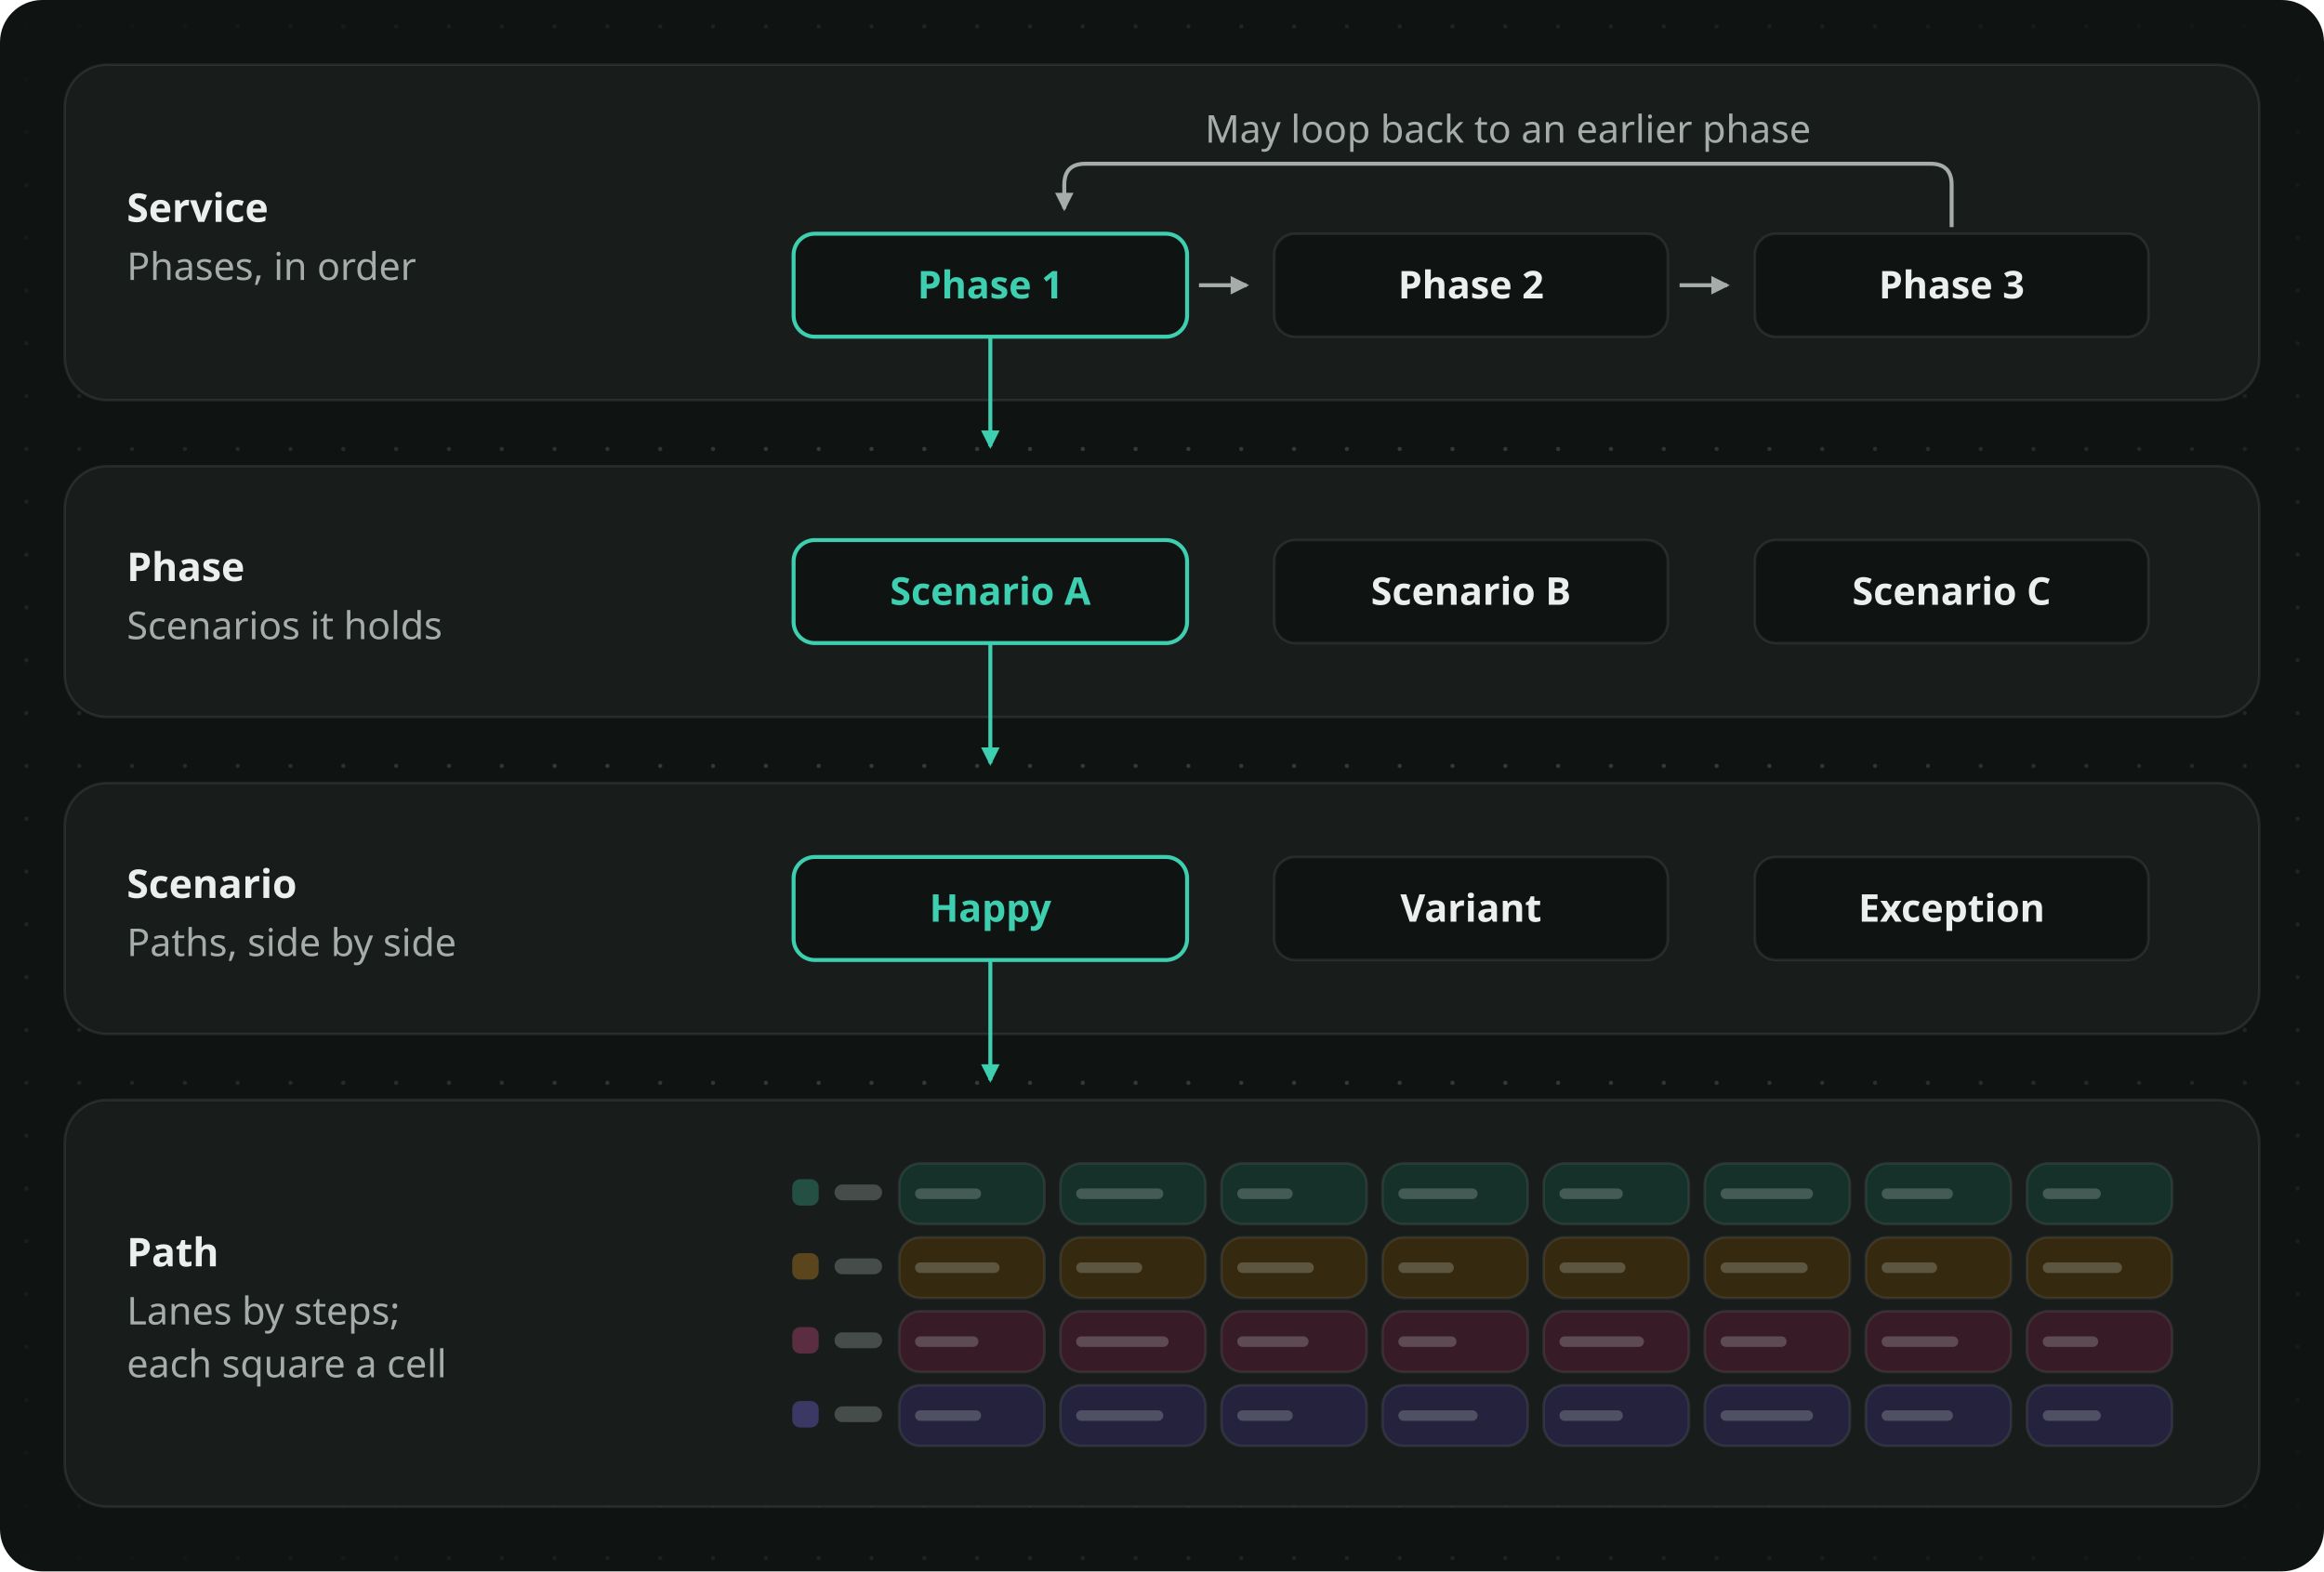
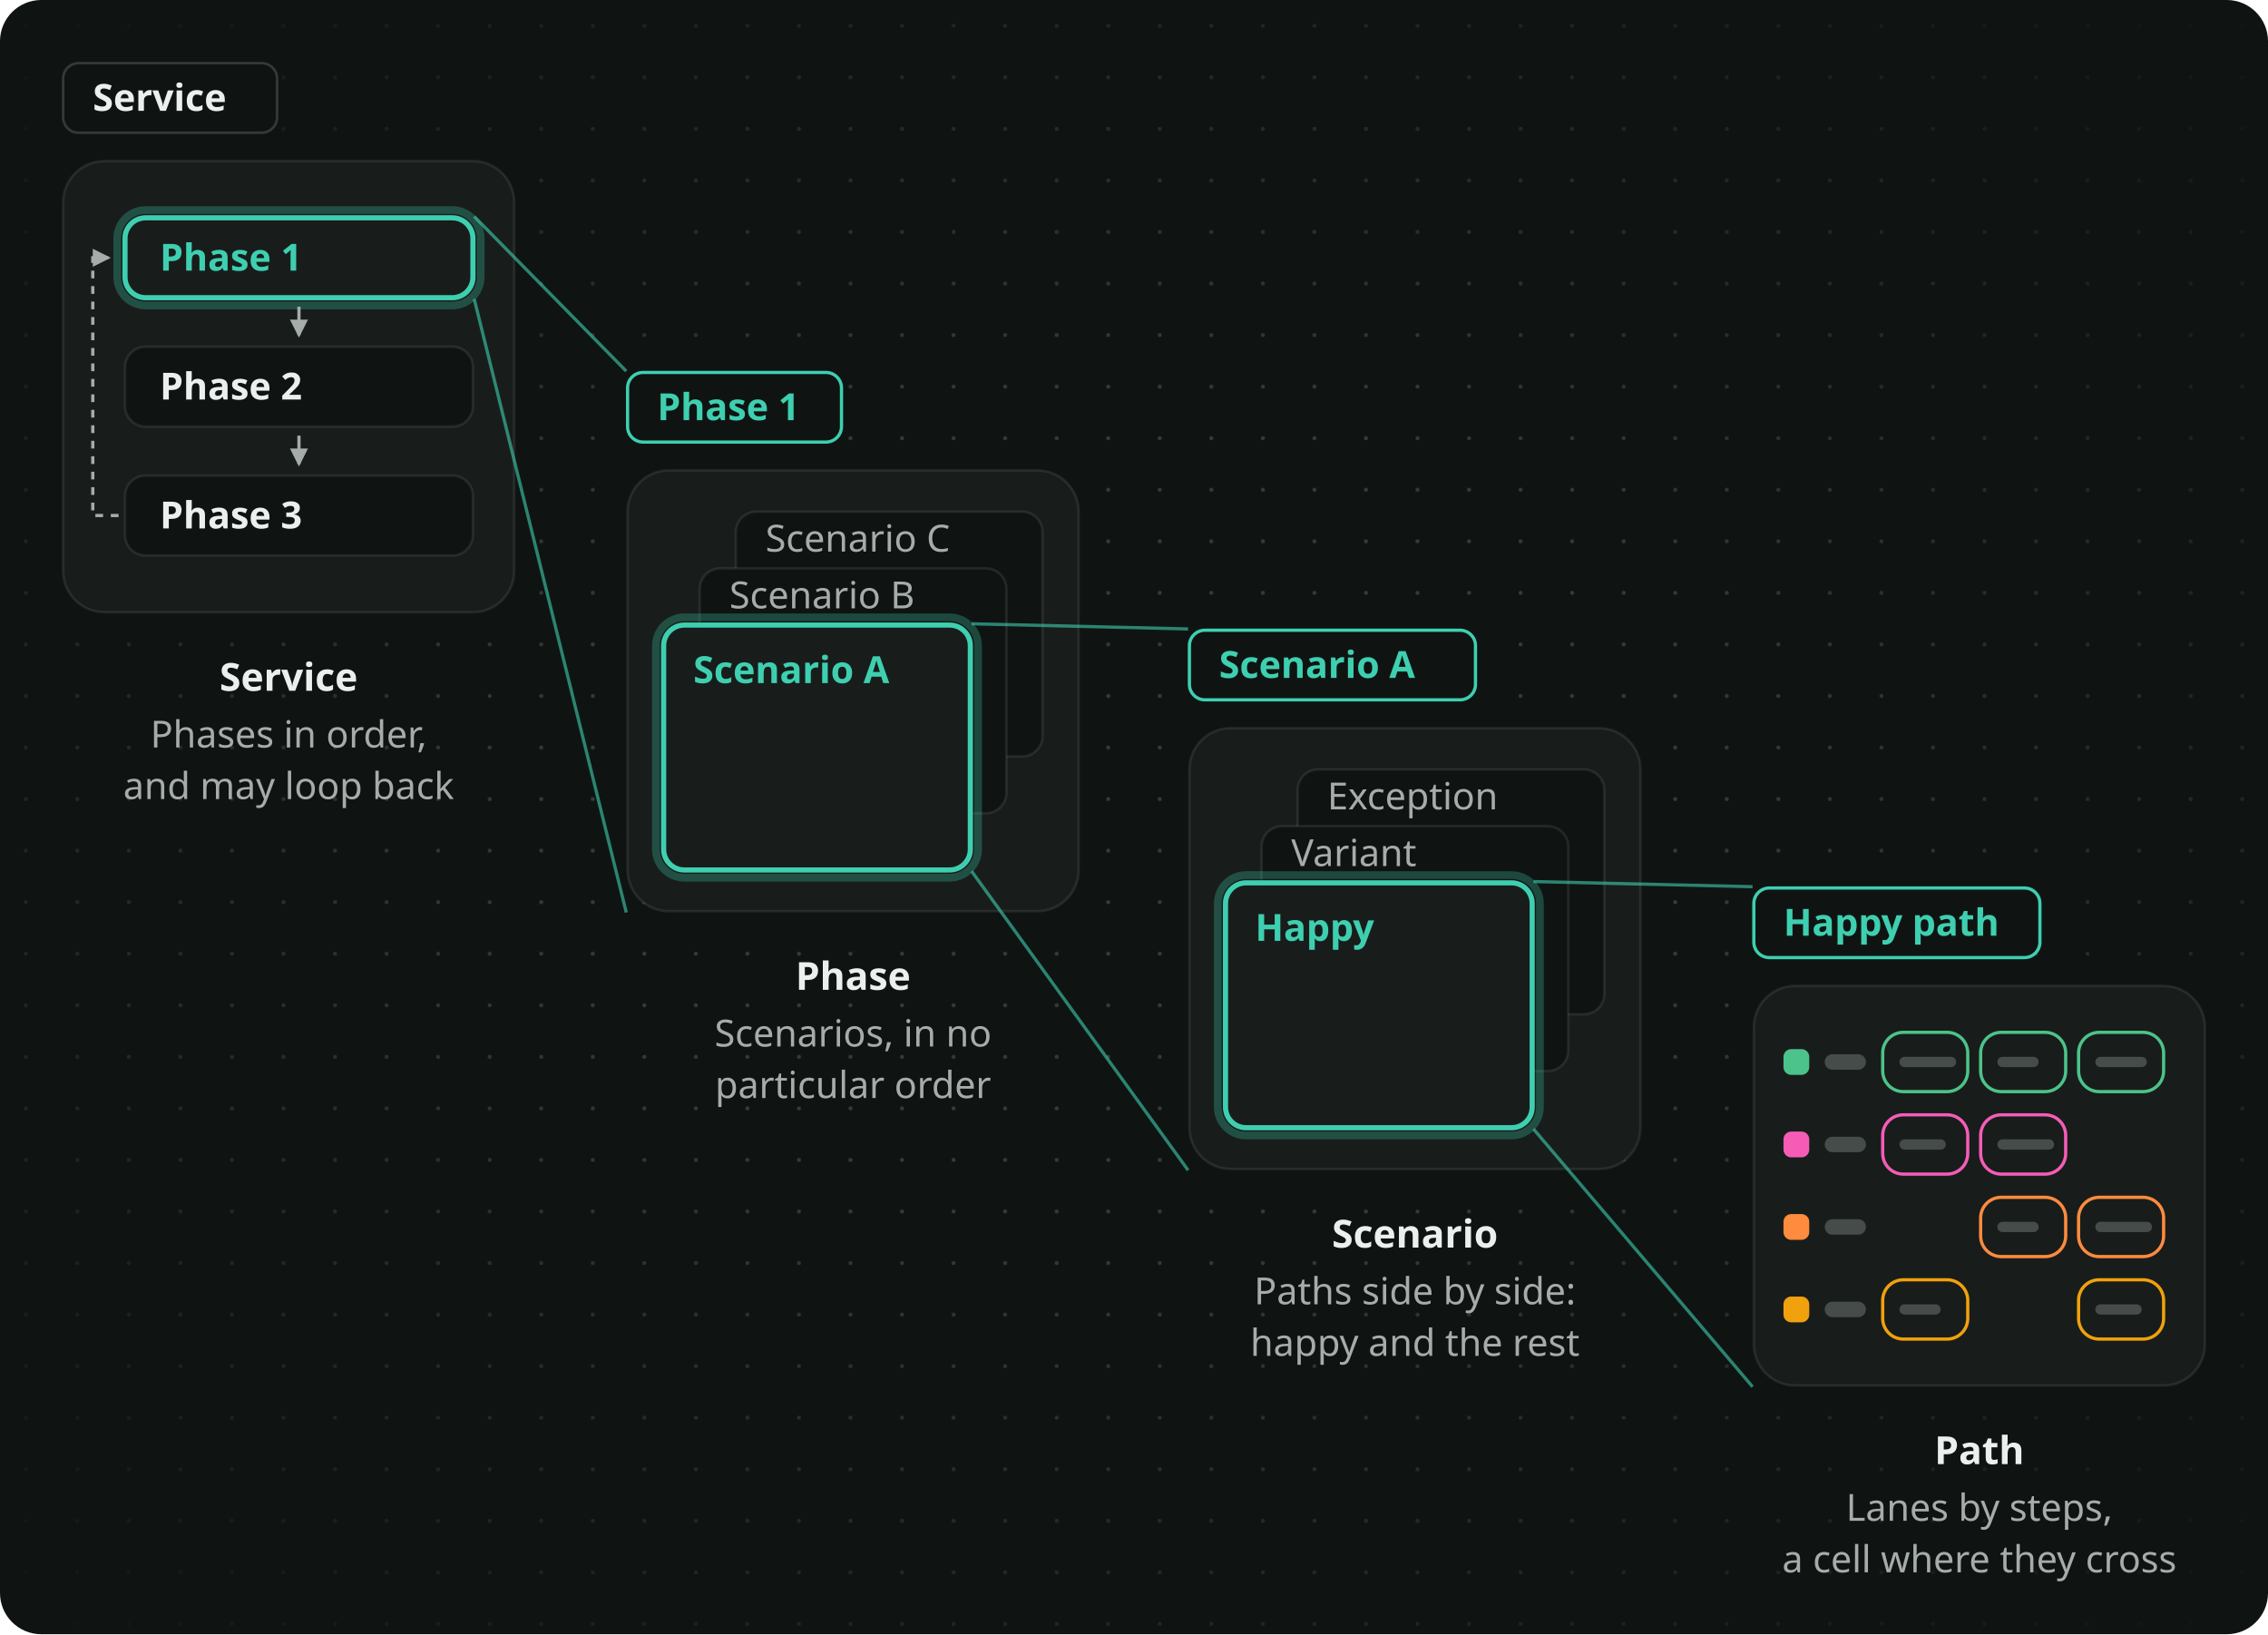
- <svg xmlns="http://www.w3.org/2000/svg" viewBox="0 0 880 595" font-family="'Ubuntu Sans', system-ui, sans-serif">
+ <svg xmlns="http://www.w3.org/2000/svg" viewBox="0 0 880 634" font-family="'Ubuntu Sans', system-ui, sans-serif">
  <style>
    .plate { fill: #0f1412; }
    .dot { fill: #ebf0ee; fill-opacity: 0.17; }
    .card { fill: #181d1b; stroke: #ebf0ee; stroke-opacity: 0.09; }
    .well { fill: #0f1412; stroke: #ebf0ee; stroke-opacity: 0.09; }
-     .well-focus { stroke: #3ecfb0; stroke-opacity: 1; stroke-width: 1.5; }
+     .front { fill: #181d1b; stroke: #3ecfb0; stroke-width: 2; }
+     .focus { fill: none; stroke: #3ecfb0; stroke-width: 2; }
+     .halo { fill: none; stroke: #3ecfb0; stroke-opacity: 0.28; stroke-width: 3; }
+     .tab { fill: #0f1412; stroke: #ebf0ee; stroke-opacity: 0.17; }
+     .tab-focus { fill: #0f1412; stroke: #3ecfb0; stroke-width: 1.25; }
    .title { font-size: 15px; font-weight: 600; fill: #ebf0ee; }
    .label { font-size: 14.5px; fill: #a6acaa; }
    .label-teal { font-size: 14.5px; font-weight: 600; fill: #3ecfb0; }
    .strong { font-size: 14.5px; font-weight: 600; fill: #ebf0ee; }
-     .code { font-family: 'Ubuntu Sans Mono', ui-monospace, SFMono-Regular, Menlo, Consolas, monospace; font-size: 14.5px; fill: #a6acaa; }
-     .code-strong { font-family: 'Ubuntu Sans Mono', ui-monospace, SFMono-Regular, Menlo, Consolas, monospace; font-size: 14.5px; font-weight: 600; fill: #ebf0ee; }
-     .num { font-size: 14.5px; font-weight: 600; fill: #0f1412; }
-     .axis { stroke: #ebf0ee; stroke-opacity: 0.09; }
-     .line { stroke: #a6acaa; stroke-width: 1.25; }
-     .flow { stroke: #a6acaa; stroke-width: 1.5; fill: none; }
+     .flow { stroke: #a6acaa; stroke-width: 1.25; fill: none; }
+     .loop { stroke: #a6acaa; stroke-width: 1.25; fill: none; stroke-dasharray: 3 3; }
    .flow-head { fill: #a6acaa; }
-     .trace { stroke: #3ecfb0; stroke-width: 1.5; fill: none; }
-     .trace-head { fill: #3ecfb0; }
-     .zoom { stroke: #3ecfb0; stroke-width: 1; stroke-opacity: 0.55; fill: none; }
+     .zoom { stroke: #3ecfb0; stroke-width: 1.25; stroke-opacity: 0.6; fill: none; }
    .skel { fill: #ebf0ee; fill-opacity: 0.22; }
-     .skel-teal { fill: #3ecfb0; }
-     .cell { stroke: #ebf0ee; stroke-opacity: 0.09; }
-     .cell-focus { stroke: #3ecfb0; stroke-opacity: 1; stroke-width: 1.5; }
-     .hit { fill: #3ecfb0; }
-     .tick { fill: #a6acaa; }
-     .miss { fill: #ebf0ee; fill-opacity: 0.22; }
-     .badge { fill: #3ecfb0; stroke: #181d1b; stroke-width: 2; }
-     .faded { opacity: 0.4; }
-     .lane-c { fill: #16302a; } .sq-c { fill: #235043; }
-     .lane-f { fill: #35290f; } .sq-f { fill: #5a451c; }
-     .lane-b { fill: #371b27; } .sq-b { fill: #5a2d40; }
-     .lane-s { fill: #24223d; } .sq-s { fill: #3b3866; }
+     .cell { fill: none; stroke-width: 1.25; }
+     .lane-c { stroke: #4cc38a; } .sq-c { fill: #4cc38a; }
+     .lane-f { stroke: #f65cb6; } .sq-f { fill: #f65cb6; }
+     .lane-b { stroke: #ff8b3e; } .sq-b { fill: #ff8b3e; }
+     .lane-s { stroke: #f1a10d; } .sq-s { fill: #f1a10d; }
  </style>
  <defs>
    <pattern id="grid" width="20" height="20" patternUnits="userSpaceOnUse">
      <circle class="dot" cx="10" cy="10" r="0.8" />
    </pattern>
    <radialGradient id="fade" cx="50%" cy="50%" r="70%">
      <stop offset="0.35" stop-color="#fff" />
      <stop offset="1" stop-color="#000" />
    </radialGradient>
    <mask id="fadeMask">
-       <rect width="880" height="595" fill="url(#fade)" />
+       <rect width="880" height="634" fill="url(#fade)" />
    </mask>
    <marker id="headMuted" markerWidth="8" markerHeight="8" refX="6" refY="4" orient="auto" markerUnits="userSpaceOnUse">
      <path class="flow-head" d="M0,0.5 L7,4 L0,7.5 Z" />
    </marker>
-     <marker id="headTeal" markerWidth="8" markerHeight="8" refX="6" refY="4" orient="auto" markerUnits="userSpaceOnUse">
-       <path class="trace-head" d="M0,0.5 L7,4 L0,7.5 Z" />
-     </marker>
  </defs>
-   <rect class="plate" width="880" height="595" rx="16" />
-   <rect width="880" height="595" rx="16" fill="url(#grid)" mask="url(#fadeMask)" />
-   <rect class="card" x="24.5" y="24.5" width="831" height="127" rx="16" />
-   <text class="title" x="48" y="84">Service</text>
-   <text class="label" x="48" y="106">Phases, in order</text>
-   <rect class="well well-focus" x="300.5" y="88.5" width="149" height="39" rx="8" />
-   <text class="label-teal" x="375" y="113" text-anchor="middle">Phase 1</text>
-   <rect class="well" x="482.5" y="88.5" width="149" height="39" rx="8" />
-   <text class="strong" x="557" y="113" text-anchor="middle">Phase 2</text>
-   <rect class="well" x="664.5" y="88.5" width="149" height="39" rx="8" />
-   <text class="strong" x="739" y="113" text-anchor="middle">Phase 3</text>
-   <path class="flow" d="M454,108 H472" marker-end="url(#headMuted)" />
-   <path class="flow" d="M636,108 H654" marker-end="url(#headMuted)" />
-   <path class="flow" d="M739,86 V70 Q739,62 731,62 H411 Q403,62 403,70 V79" marker-end="url(#headMuted)" />
-   <text class="label" x="571" y="54" text-anchor="middle">May loop back to an earlier phase</text>
-   <rect class="card" x="24.5" y="176.5" width="831" height="95" rx="16" />
-   <text class="title" x="48" y="220">Phase</text>
-   <text class="label" x="48" y="242">Scenarios it holds</text>
-   <rect class="well well-focus" x="300.5" y="204.5" width="149" height="39" rx="8" />
-   <text class="label-teal" x="375" y="229" text-anchor="middle">Scenario A</text>
-   <rect class="well" x="482.5" y="204.5" width="149" height="39" rx="8" />
-   <text class="strong" x="557" y="229" text-anchor="middle">Scenario B</text>
-   <rect class="well" x="664.5" y="204.5" width="149" height="39" rx="8" />
-   <text class="strong" x="739" y="229" text-anchor="middle">Scenario C</text>
-   <path class="trace" d="M375,128 V169" marker-end="url(#headTeal)" />
-   <rect class="card" x="24.5" y="296.5" width="831" height="95" rx="16" />
-   <text class="title" x="48" y="340">Scenario</text>
-   <text class="label" x="48" y="362">Paths, side by side</text>
-   <rect class="well well-focus" x="300.5" y="324.5" width="149" height="39" rx="8" />
-   <text class="label-teal" x="375" y="349" text-anchor="middle">Happy</text>
-   <rect class="well" x="482.5" y="324.5" width="149" height="39" rx="8" />
-   <text class="strong" x="557" y="349" text-anchor="middle">Variant</text>
-   <rect class="well" x="664.5" y="324.5" width="149" height="39" rx="8" />
-   <text class="strong" x="739" y="349" text-anchor="middle">Exception</text>
-   <path class="trace" d="M375,244 V289" marker-end="url(#headTeal)" />
-   <rect class="card" x="24.5" y="416.5" width="831" height="154" rx="16" />
-   <text class="title" x="48" y="479.5">Path</text>
-   <text class="label" x="48" y="501.5">Lanes by steps;</text>
-   <text class="label" x="48" y="521.5">each square a cell</text>
-   <path class="trace" d="M375,364 V409" marker-end="url(#headTeal)" />
-   <rect class="sq-c" x="300" y="446.5" width="10" height="10" rx="3" />
-   <rect class="skel" x="316" y="448.5" width="18" height="6" rx="3" />
-   <rect class="lane-c cell" x="340.5" y="440.5" width="55" height="23" rx="8" />
-   <rect class="skel" x="346.5" y="450" width="25" height="4" rx="2" />
-   <rect class="lane-c cell" x="401.5" y="440.5" width="55" height="23" rx="8" />
-   <rect class="skel" x="407.5" y="450" width="33" height="4" rx="2" />
-   <rect class="lane-c cell" x="462.5" y="440.5" width="55" height="23" rx="8" />
-   <rect class="skel" x="468.5" y="450" width="21" height="4" rx="2" />
-   <rect class="lane-c cell" x="523.5" y="440.5" width="55" height="23" rx="8" />
-   <rect class="skel" x="529.5" y="450" width="30" height="4" rx="2" />
-   <rect class="lane-c cell" x="584.5" y="440.5" width="55" height="23" rx="8" />
-   <rect class="skel" x="590.5" y="450" width="24" height="4" rx="2" />
-   <rect class="lane-c cell" x="645.5" y="440.5" width="55" height="23" rx="8" />
-   <rect class="skel" x="651.5" y="450" width="35" height="4" rx="2" />
-   <rect class="lane-c cell" x="706.5" y="440.5" width="55" height="23" rx="8" />
-   <rect class="skel" x="712.5" y="450" width="27" height="4" rx="2" />
-   <rect class="lane-c cell" x="767.5" y="440.5" width="55" height="23" rx="8" />
-   <rect class="skel" x="773.5" y="450" width="22" height="4" rx="2" />
-   <rect class="sq-f" x="300" y="474.5" width="10" height="10" rx="3" />
-   <rect class="skel" x="316" y="476.5" width="18" height="6" rx="3" />
-   <rect class="lane-f cell" x="340.5" y="468.5" width="55" height="23" rx="8" />
-   <rect class="skel" x="346.5" y="478" width="32" height="4" rx="2" />
-   <rect class="lane-f cell" x="401.5" y="468.5" width="55" height="23" rx="8" />
-   <rect class="skel" x="407.5" y="478" width="25" height="4" rx="2" />
-   <rect class="lane-f cell" x="462.5" y="468.5" width="55" height="23" rx="8" />
-   <rect class="skel" x="468.5" y="478" width="29" height="4" rx="2" />
-   <rect class="lane-f cell" x="523.5" y="468.5" width="55" height="23" rx="8" />
-   <rect class="skel" x="529.5" y="478" width="21" height="4" rx="2" />
-   <rect class="lane-f cell" x="584.5" y="468.5" width="55" height="23" rx="8" />
-   <rect class="skel" x="590.5" y="478" width="25" height="4" rx="2" />
-   <rect class="lane-f cell" x="645.5" y="468.5" width="55" height="23" rx="8" />
-   <rect class="skel" x="651.5" y="478" width="33" height="4" rx="2" />
-   <rect class="lane-f cell" x="706.5" y="468.5" width="55" height="23" rx="8" />
-   <rect class="skel" x="712.5" y="478" width="21" height="4" rx="2" />
-   <rect class="lane-f cell" x="767.5" y="468.5" width="55" height="23" rx="8" />
-   <rect class="skel" x="773.5" y="478" width="30" height="4" rx="2" />
-   <rect class="sq-b" x="300" y="502.5" width="10" height="10" rx="3" />
-   <rect class="skel" x="316" y="504.5" width="18" height="6" rx="3" />
-   <rect class="lane-b cell" x="340.5" y="496.5" width="55" height="23" rx="8" />
-   <rect class="skel" x="346.5" y="506" width="24" height="4" rx="2" />
-   <rect class="lane-b cell" x="401.5" y="496.5" width="55" height="23" rx="8" />
-   <rect class="skel" x="407.5" y="506" width="35" height="4" rx="2" />
-   <rect class="lane-b cell" x="462.5" y="496.5" width="55" height="23" rx="8" />
-   <rect class="skel" x="468.5" y="506" width="27" height="4" rx="2" />
-   <rect class="lane-b cell" x="523.5" y="496.5" width="55" height="23" rx="8" />
-   <rect class="skel" x="529.5" y="506" width="22" height="4" rx="2" />
-   <rect class="lane-b cell" x="584.5" y="496.5" width="55" height="23" rx="8" />
-   <rect class="skel" x="590.5" y="506" width="32" height="4" rx="2" />
-   <rect class="lane-b cell" x="645.5" y="496.5" width="55" height="23" rx="8" />
-   <rect class="skel" x="651.5" y="506" width="25" height="4" rx="2" />
-   <rect class="lane-b cell" x="706.5" y="496.5" width="55" height="23" rx="8" />
-   <rect class="skel" x="712.5" y="506" width="29" height="4" rx="2" />
-   <rect class="lane-b cell" x="767.5" y="496.5" width="55" height="23" rx="8" />
-   <rect class="skel" x="773.5" y="506" width="21" height="4" rx="2" />
-   <rect class="sq-s" x="300" y="530.5" width="10" height="10" rx="3" />
-   <rect class="skel" x="316" y="532.5" width="18" height="6" rx="3" />
-   <rect class="lane-s cell" x="340.5" y="524.5" width="55" height="23" rx="8" />
-   <rect class="skel" x="346.5" y="534" width="25" height="4" rx="2" />
-   <rect class="lane-s cell" x="401.5" y="524.5" width="55" height="23" rx="8" />
-   <rect class="skel" x="407.5" y="534" width="33" height="4" rx="2" />
-   <rect class="lane-s cell" x="462.5" y="524.5" width="55" height="23" rx="8" />
-   <rect class="skel" x="468.5" y="534" width="21" height="4" rx="2" />
-   <rect class="lane-s cell" x="523.5" y="524.5" width="55" height="23" rx="8" />
-   <rect class="skel" x="529.5" y="534" width="30" height="4" rx="2" />
-   <rect class="lane-s cell" x="584.5" y="524.5" width="55" height="23" rx="8" />
-   <rect class="skel" x="590.5" y="534" width="24" height="4" rx="2" />
-   <rect class="lane-s cell" x="645.5" y="524.5" width="55" height="23" rx="8" />
-   <rect class="skel" x="651.5" y="534" width="35" height="4" rx="2" />
-   <rect class="lane-s cell" x="706.5" y="524.5" width="55" height="23" rx="8" />
-   <rect class="skel" x="712.5" y="534" width="27" height="4" rx="2" />
-   <rect class="lane-s cell" x="767.5" y="524.5" width="55" height="23" rx="8" />
-   <rect class="skel" x="773.5" y="534" width="22" height="4" rx="2" />
+   <rect class="plate" width="880" height="634" rx="16" />
+   <rect width="880" height="634" rx="16" fill="url(#grid)" mask="url(#fadeMask)" />
+   <rect class="tab" x="24.5" y="24.5" width="83" height="27" rx="6" />
+   <text class="strong" x="36" y="43">Service</text>
+   <rect class="card" x="24.5" y="62.5" width="175" height="175" rx="16" />
+   <rect class="halo" x="45.5" y="81.5" width="141" height="37" rx="11" />
+   <rect class="focus" x="48.5" y="84.5" width="135" height="31" rx="8" />
+   <text class="label-teal" x="62" y="105">Phase 1</text>
+   <rect class="well" x="48.5" y="134.5" width="135" height="31" rx="8" />
+   <text class="strong" x="62" y="155">Phase 2</text>
+   <rect class="well" x="48.5" y="184.5" width="135" height="31" rx="8" />
+   <text class="strong" x="62" y="205">Phase 3</text>
+   <path class="flow" d="M116,119 V130" marker-end="url(#headMuted)" />
+   <path class="flow" d="M116,169 V180" marker-end="url(#headMuted)" />
+   <path class="loop" d="M46,200 H36 V100 H42" marker-end="url(#headMuted)" />
+   <text class="title" x="112" y="268" text-anchor="middle">Service</text>
+   <text class="label" x="112" y="290" text-anchor="middle">Phases in order,</text>
+   <text class="label" x="112" y="310" text-anchor="middle">and may loop back</text>
+   <path class="zoom" d="M184,84 L243,144" />
+   <path class="zoom" d="M184,116 L243,354" />
+   <rect class="tab-focus" x="243.5" y="144.5" width="83" height="27" rx="6" />
+   <text class="label-teal" x="255" y="163">Phase 1</text>
+   <rect class="card" x="243.5" y="182.5" width="175" height="171" rx="16" />
+   <rect class="well" x="285.5" y="198.5" width="119" height="95" rx="8" />
+   <text class="label" x="297" y="214">Scenario C</text>
+   <rect class="well" x="271.5" y="220.5" width="119" height="95" rx="8" />
+   <text class="label" x="283" y="236">Scenario B</text>
+   <rect class="halo" x="254.5" y="239.5" width="125" height="101" rx="11" />
+   <rect class="front" x="257.5" y="242.5" width="119" height="95" rx="8" />
+   <text class="label-teal" x="269" y="265">Scenario A</text>
+   <text class="title" x="331" y="384" text-anchor="middle">Phase</text>
+   <text class="label" x="331" y="406" text-anchor="middle">Scenarios, in no</text>
+   <text class="label" x="331" y="426" text-anchor="middle">particular order</text>
+   <path class="zoom" d="M377,242 L461,244" />
+   <path class="zoom" d="M377,338 L461,454" />
+   <rect class="tab-focus" x="461.5" y="244.5" width="111" height="27" rx="6" />
+   <text class="label-teal" x="473" y="263">Scenario A</text>
+   <rect class="card" x="461.5" y="282.5" width="175" height="171" rx="16" />
+   <rect class="well" x="503.5" y="298.5" width="119" height="95" rx="8" />
+   <text class="label" x="515" y="314">Exception</text>
+   <rect class="well" x="489.5" y="320.5" width="119" height="95" rx="8" />
+   <text class="label" x="501" y="336">Variant</text>
+   <rect class="halo" x="472.5" y="339.5" width="125" height="101" rx="11" />
+   <rect class="front" x="475.5" y="342.5" width="119" height="95" rx="8" />
+   <text class="label-teal" x="487" y="365">Happy</text>
+   <text class="title" x="549" y="484" text-anchor="middle">Scenario</text>
+   <text class="label" x="549" y="506" text-anchor="middle">Paths side by side:</text>
+   <text class="label" x="549" y="526" text-anchor="middle">happy and the rest</text>
+   <path class="zoom" d="M595,342 L680,344" />
+   <path class="zoom" d="M595,438 L680,538" />
+   <rect class="tab-focus" x="680.5" y="344.5" width="111" height="27" rx="6" />
+   <text class="label-teal" x="692" y="363">Happy path</text>
+   <rect class="card" x="680.5" y="382.5" width="175" height="155" rx="16" />
+   <rect class="sq-c" x="692" y="407" width="10" height="10" rx="3" />
+   <rect class="skel" x="708" y="409" width="16" height="6" rx="3" />
+   <rect class="lane-c cell" x="730.5" y="400.5" width="33" height="23" rx="8" />
+   <rect class="skel" x="737" y="410" width="22" height="4" rx="2" />
+   <rect class="lane-c cell" x="768.5" y="400.5" width="33" height="23" rx="8" />
+   <rect class="skel" x="775" y="410" width="16" height="4" rx="2" />
+   <rect class="lane-c cell" x="806.5" y="400.5" width="33" height="23" rx="8" />
+   <rect class="skel" x="813" y="410" width="20" height="4" rx="2" />
+   <rect class="sq-f" x="692" y="439" width="10" height="10" rx="3" />
+   <rect class="skel" x="708" y="441" width="16" height="6" rx="3" />
+   <rect class="lane-f cell" x="730.5" y="432.5" width="33" height="23" rx="8" />
+   <rect class="skel" x="737" y="442" width="18" height="4" rx="2" />
+   <rect class="lane-f cell" x="768.5" y="432.5" width="33" height="23" rx="8" />
+   <rect class="skel" x="775" y="442" width="22" height="4" rx="2" />
+   <rect class="sq-b" x="692" y="471" width="10" height="10" rx="3" />
+   <rect class="skel" x="708" y="473" width="16" height="6" rx="3" />
+   <rect class="lane-b cell" x="768.5" y="464.5" width="33" height="23" rx="8" />
+   <rect class="skel" x="775" y="474" width="16" height="4" rx="2" />
+   <rect class="lane-b cell" x="806.5" y="464.5" width="33" height="23" rx="8" />
+   <rect class="skel" x="813" y="474" width="22" height="4" rx="2" />
+   <rect class="sq-s" x="692" y="503" width="10" height="10" rx="3" />
+   <rect class="skel" x="708" y="505" width="16" height="6" rx="3" />
+   <rect class="lane-s cell" x="730.5" y="496.5" width="33" height="23" rx="8" />
+   <rect class="skel" x="737" y="506" width="16" height="4" rx="2" />
+   <rect class="lane-s cell" x="806.5" y="496.5" width="33" height="23" rx="8" />
+   <rect class="skel" x="813" y="506" width="18" height="4" rx="2" />
+   <text class="title" x="768" y="568" text-anchor="middle">Path</text>
+   <text class="label" x="768" y="590" text-anchor="middle">Lanes by steps,</text>
+   <text class="label" x="768" y="610" text-anchor="middle">a cell where they cross</text>
</svg>
